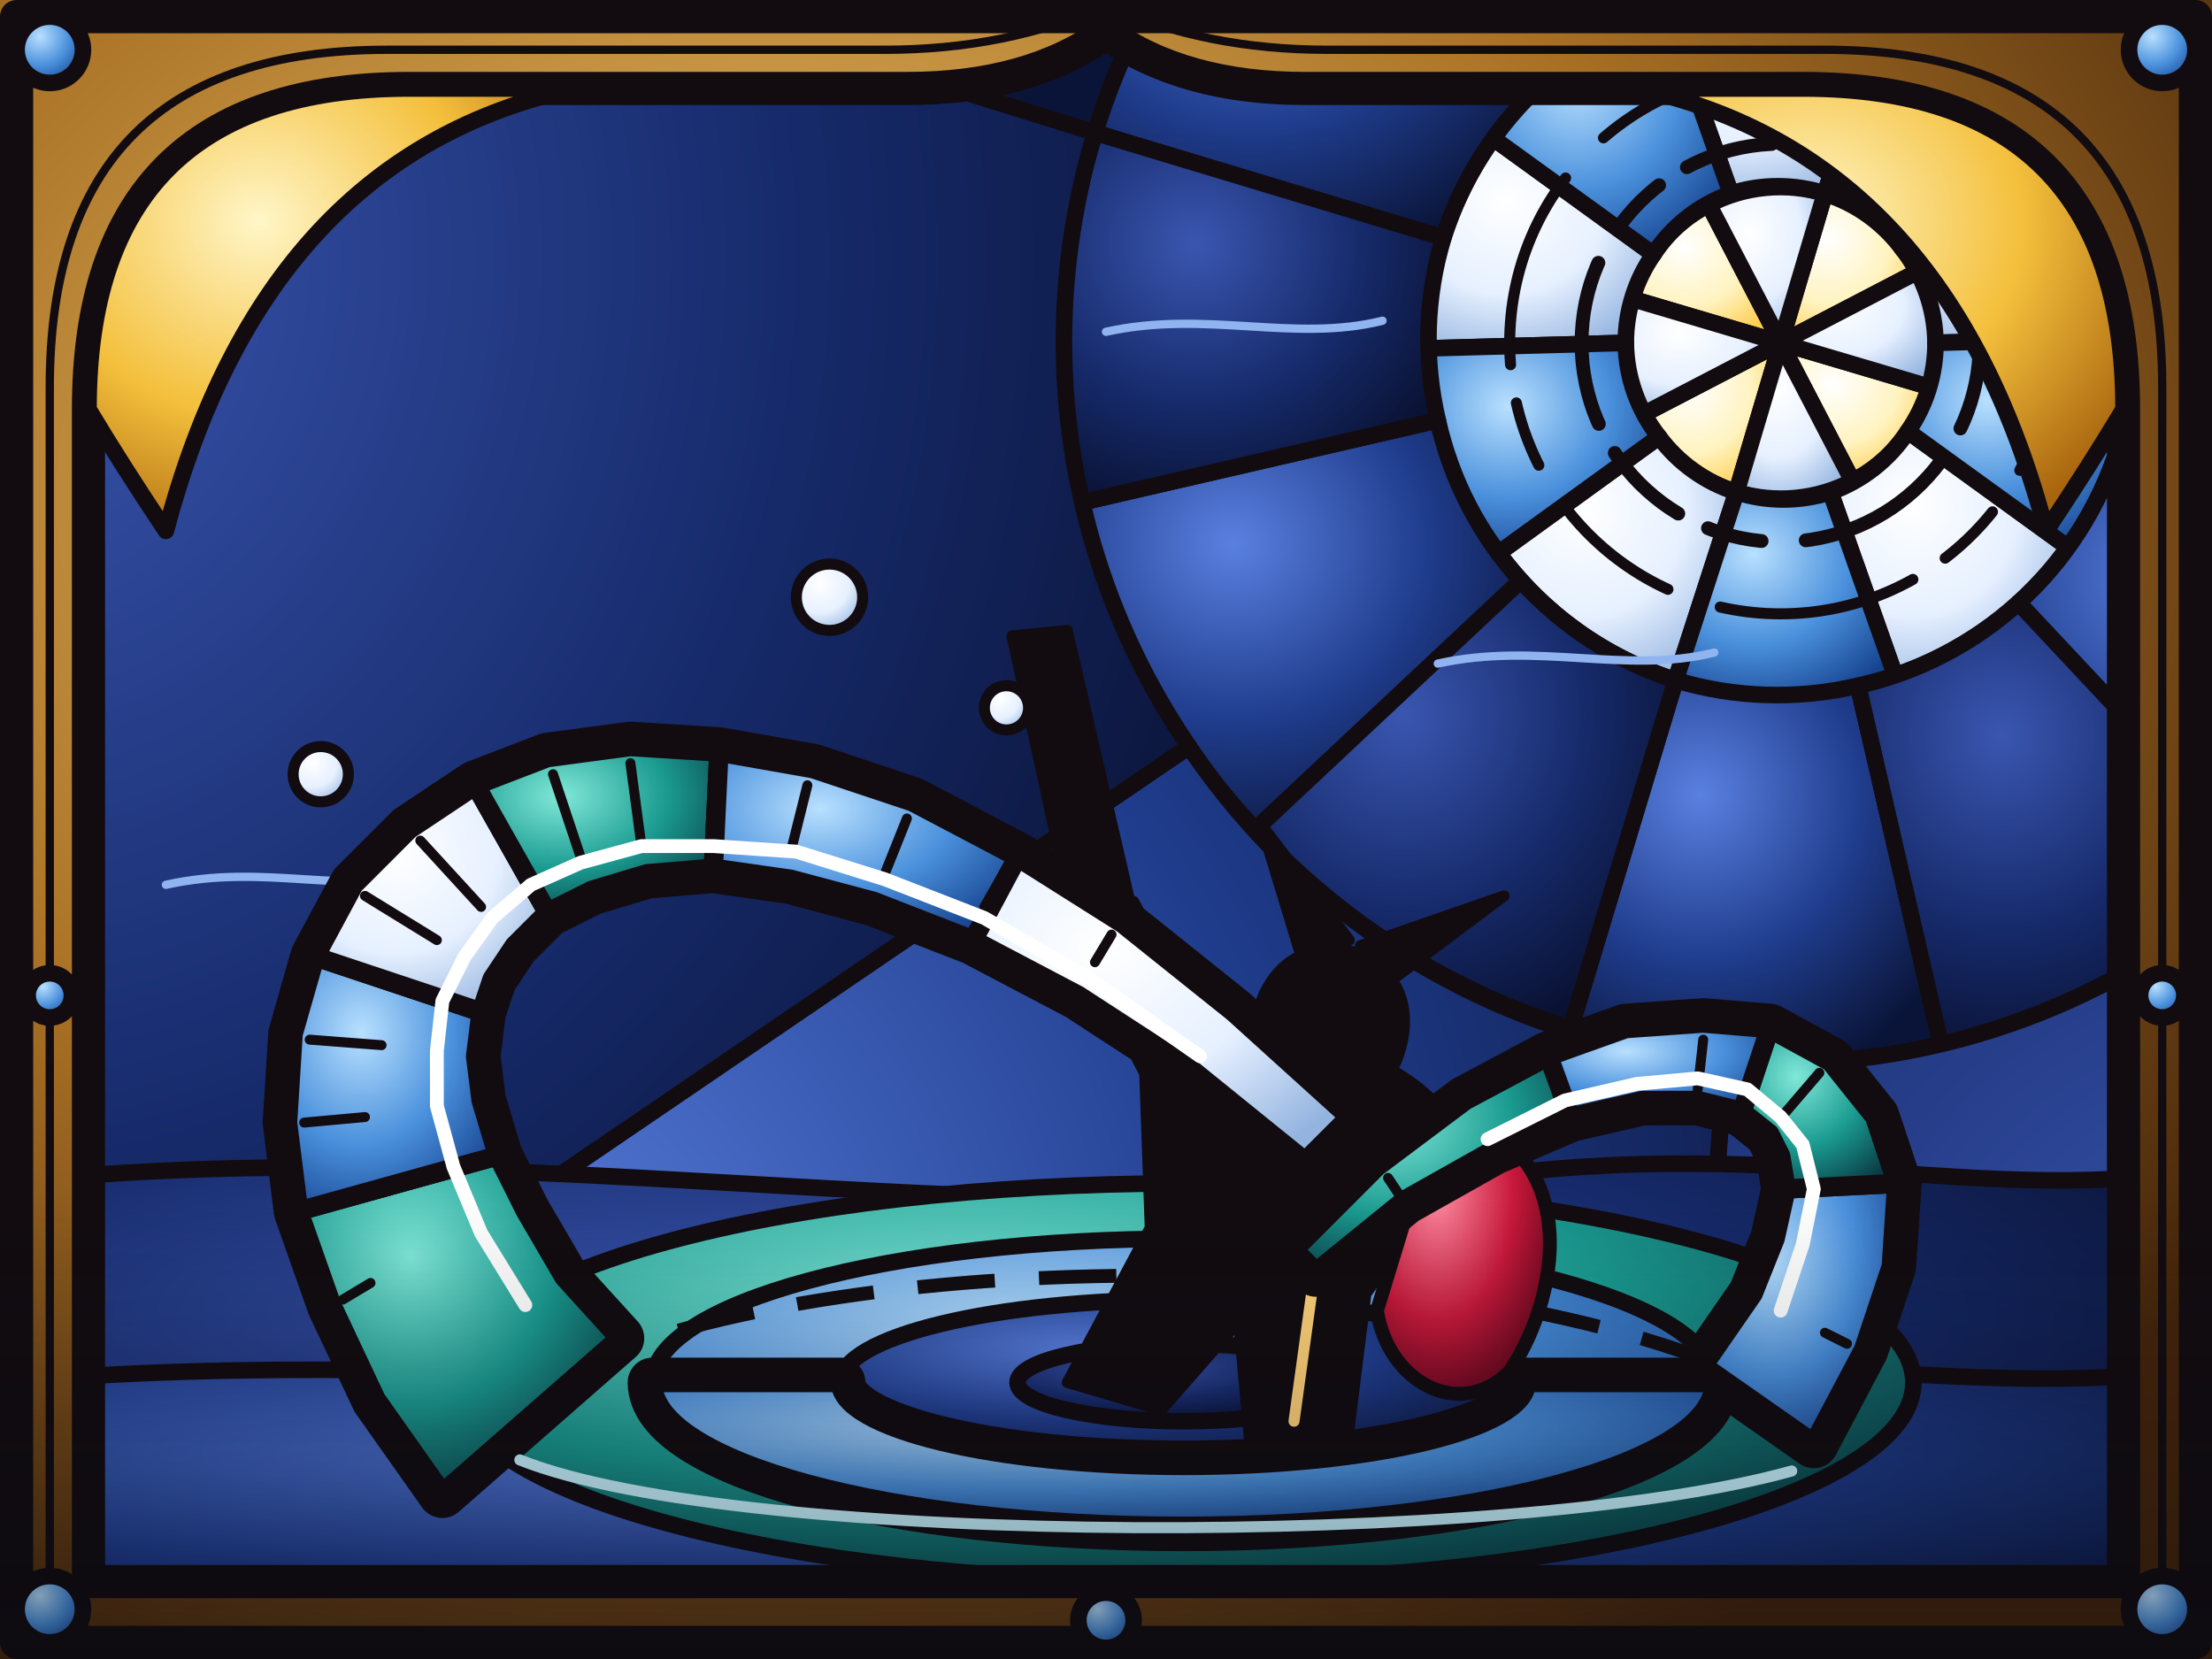
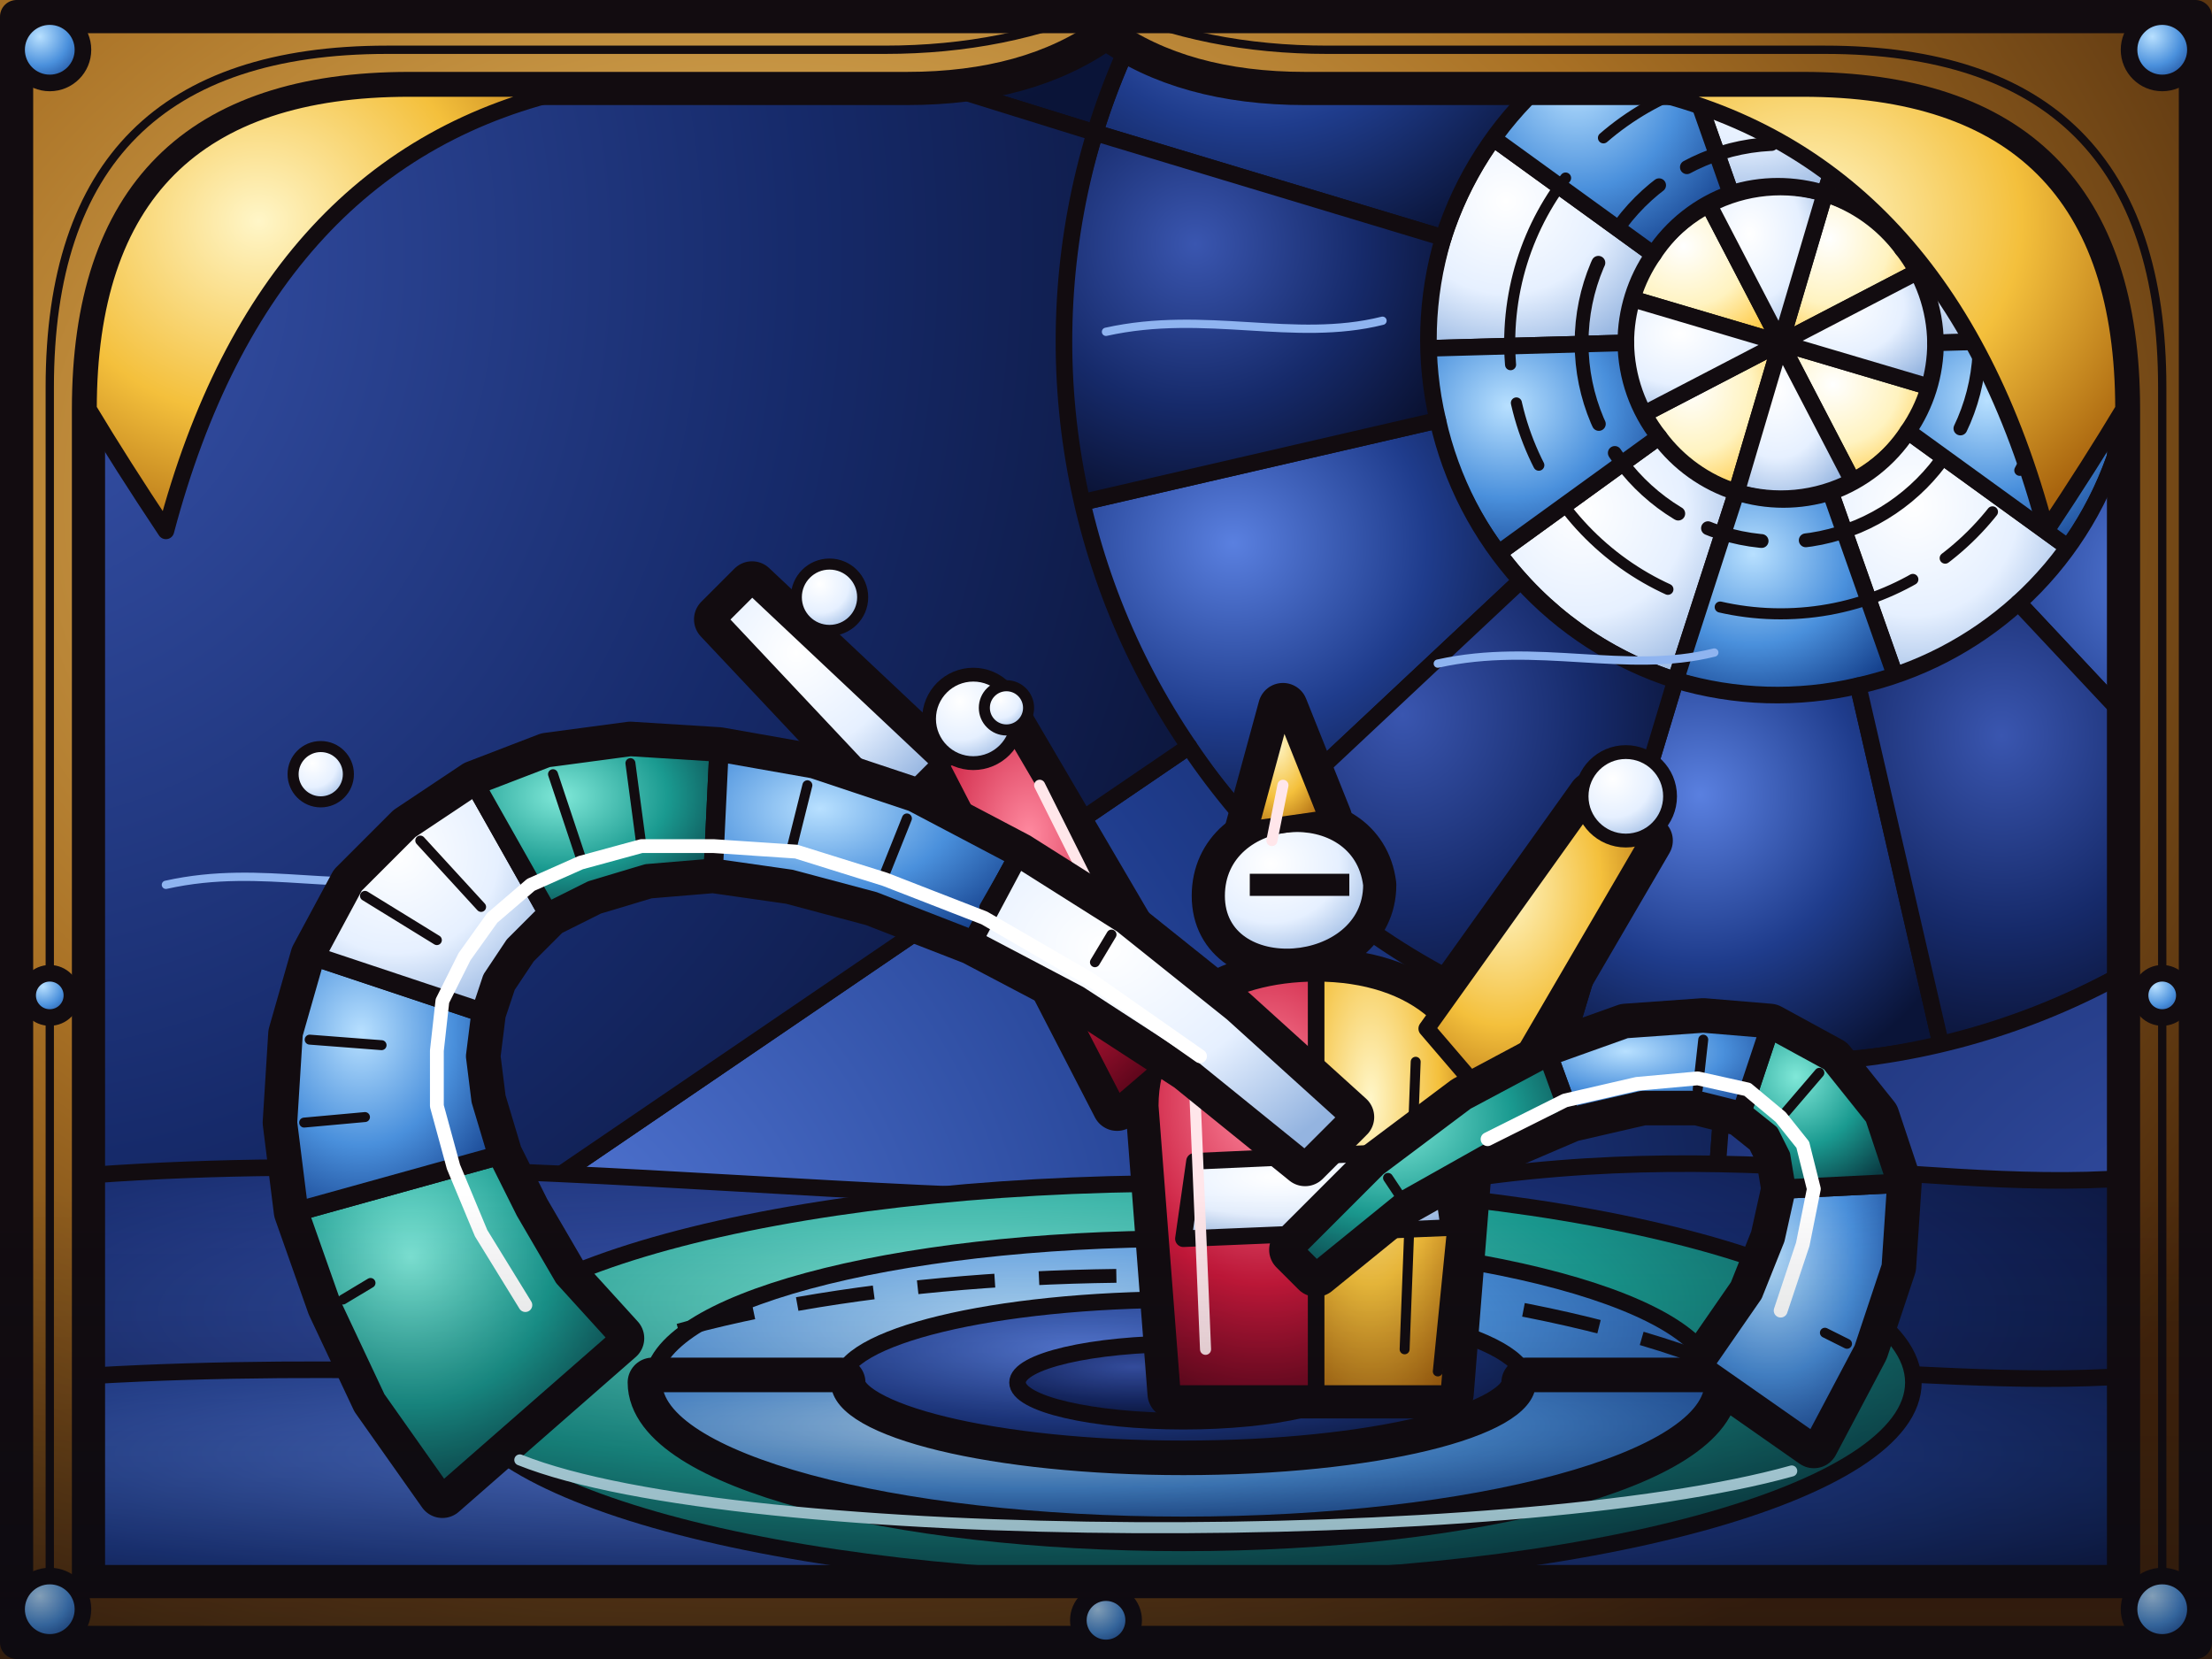
<svg xmlns="http://www.w3.org/2000/svg" width="400" height="300" viewBox="0 0 400 300" role="img" aria-labelledby="title desc">
  <defs>
    <linearGradient id="shade" x2="0" y2="1">
      <stop offset=".72" stop-color="#050812" stop-opacity="0" />
      <stop offset="1" stop-color="#050812" stop-opacity=".35" />
    </linearGradient>
  </defs>
  <g>
    <g stroke-linejoin="round">
      <defs>
        <radialGradient id="bronze" cx=".35" cy=".3" r=".8">
          <stop stop-color="#f0c870" />
          <stop offset=".55" stop-color="#a87024" />
          <stop offset="1" stop-color="#44240a" />
        </radialGradient>
      </defs>
      <defs>
        <radialGradient id="white" cx=".35" cy=".3" r=".8">
          <stop stop-color="#ffffff" />
          <stop offset=".55" stop-color="#fff3c0" />
          <stop offset="1" stop-color="#ffc840" />
        </radialGradient>
        <radialGradient id="pearl" cx=".35" cy=".3" r=".8">
          <stop stop-color="#ffffff" />
          <stop offset=".55" stop-color="#e6f0ff" />
          <stop offset="1" stop-color="#94b4e0" />
        </radialGradient>
        <radialGradient id="sky" cx=".35" cy=".3" r=".8">
          <stop stop-color="#b8e0ff" />
          <stop offset=".55" stop-color="#4a90dc" />
          <stop offset="1" stop-color="#16428e" />
        </radialGradient>
        <radialGradient id="deep" cx=".35" cy=".3" r=".8">
          <stop stop-color="#5a80e0" />
          <stop offset=".55" stop-color="#1f3c8c" />
          <stop offset="1" stop-color="#0a1438" />
        </radialGradient>
        <radialGradient id="navy" cx=".35" cy=".3" r=".8">
          <stop stop-color="#3a56b0" />
          <stop offset=".55" stop-color="#162a6a" />
          <stop offset="1" stop-color="#080e2a" />
        </radialGradient>
        <radialGradient id="teal" cx=".35" cy=".3" r=".8">
          <stop stop-color="#80e8d8" />
          <stop offset=".55" stop-color="#1a9a90" />
          <stop offset="1" stop-color="#0a3c44" />
        </radialGradient>
        <radialGradient id="violet" cx=".35" cy=".3" r=".8">
          <stop stop-color="#8a70d0" />
          <stop offset=".55" stop-color="#3e2a80" />
          <stop offset="1" stop-color="#140c34" />
        </radialGradient>
        <radialGradient id="ruby" cx=".35" cy=".3" r=".8">
          <stop stop-color="#ff8aa0" />
          <stop offset=".55" stop-color="#c8183a" />
          <stop offset="1" stop-color="#520418" />
        </radialGradient>
        <radialGradient id="gold" cx=".35" cy=".3" r=".8">
          <stop stop-color="#fff6c8" />
          <stop offset=".55" stop-color="#f4c03c" />
          <stop offset="1" stop-color="#a8640e" />
        </radialGradient>
      </defs>
      <rect width="400" height="300" fill="#120c10" />
      <g stroke="#120c10" stroke-width="3" stroke-linejoin="round">
        <g fill="url(#white)">
          <path d="M322 62L349 70A28 28 0 0 1 335 87Z" />
          <path d="M322 62L314 89A28 28 0 0 1 297 75Z" />
          <path d="M322 62L295 54A28 28 0 0 1 309 37Z" />
          <path d="M322 62L330 35A28 28 0 0 1 347 49Z" />
        </g>
        <g fill="url(#pearl)">
          <path d="M322 62L335 87A28 28 0 0 1 314 89Z" />
          <path d="M322 62L297 75A28 28 0 0 1 295 54Z" />
          <path d="M322 62L309 37A28 28 0 0 1 330 35Z" />
          <path d="M322 62L347 49A28 28 0 0 1 349 70Z" />
          <path d="M374 99A64 64 0 0 1 343 123L331 89A28 28 0 0 0 345 78Z" />
          <path d="M303 123A64 64 0 0 1 271 100L300 79A28 28 0 0 0 314 89Z" />
          <path d="M258 63A64 64 0 0 1 270 25L299 46A28 28 0 0 0 294 62Z" />
          <path d="M301 1A64 64 0 0 1 341 1L330 35A28 28 0 0 0 313 35Z" />
          <path d="M373 24A64 64 0 0 1 386 61L350 62A28 28 0 0 0 344 45Z" />
        </g>
        <g fill="url(#sky)">
          <path d="M343 123A64 64 0 0 1 303 123L314 89A28 28 0 0 0 331 89Z" />
          <path d="M271 100A64 64 0 0 1 258 63L294 62A28 28 0 0 0 300 79Z" />
          <path d="M270 25A64 64 0 0 1 301 1L313 35A28 28 0 0 0 299 46Z" />
          <path d="M341 1A64 64 0 0 1 373 24L344 45A28 28 0 0 0 330 35Z" />
          <path d="M386 61A64 64 0 0 1 374 99L345 78A28 28 0 0 0 350 62Z" />
        </g>
        <g fill="url(#deep)">
          <path d="M446 100A130 130 0 0 1 410 157L365 109A64 64 0 0 0 383 81Z" />
          <path d="M351 189A130 130 0 0 1 284 186L303 123A64 64 0 0 0 336 124Z" />
          <path d="M227 150A130 130 0 0 1 195 91L260 76A64 64 0 0 0 275 105Z" />
          <path d="M198 24A130 130 0 0 1 234 -33L279 15A64 64 0 0 0 261 43Z" />
          <path d="M417 -26A130 130 0 0 1 449 33L384 48A64 64 0 0 0 369 19Z" />
          <path d="M289 501A440 440 0 0 1 -42 310L215 135A130 130 0 0 0 312 192Z" />
          <path d="M-98 -68A440 440 0 0 1 162 -348L275 -59A130 130 0 0 0 198 24Z" />
        </g>
        <g fill="url(#navy)">
          <path d="M410 157A130 130 0 0 1 351 189L336 124A64 64 0 0 0 365 109Z" />
          <path d="M284 186A130 130 0 0 1 227 150L275 105A64 64 0 0 0 303 123Z" />
          <path d="M195 91A130 130 0 0 1 198 24L261 43A64 64 0 0 0 260 76Z" />
          <path d="M234 -33A130 130 0 0 1 293 -65L308 0A64 64 0 0 0 279 15Z" />
          <path d="M360 -62A130 130 0 0 1 417 -26L369 19A64 64 0 0 0 341 1Z" />
          <path d="M449 33A130 130 0 0 1 446 100L383 81A64 64 0 0 0 384 48Z" />
          <path d="M644 362A440 440 0 0 1 289 501L312 192A130 130 0 0 0 417 150Z" />
          <path d="M-42 310A440 440 0 0 1 -98 -68L198 24A130 130 0 0 0 215 135Z" />
        </g>
        <path d="M0 300V214C90 204 180 224 260 214C320 204 360 219 400 211V300Z" fill="url(#navy)" />
        <path d="M0 300V250C90 242 180 258 260 250C320 242 360 254 400 247V300Z" fill="url(#deep)" />
      </g>
      <g fill="none" stroke="#120c10" stroke-linecap="round">
        <circle cx="322" cy="62" r="36" stroke-width="2.5" stroke-dasharray="16 6 30 8 10 6" />
        <circle cx="322" cy="62" r="49" stroke-width="2" stroke-dasharray="24 9 12 7 36 10" />
      </g>
      <g fill="none" stroke-linecap="round">
        <path d="M30 160C48 156 62 162 80 158M200 60C218 56 234 62 250 58M260 120C278 116 294 122 310 118" stroke="#8fb4f0" stroke-width="1.5" />
      </g>
      <g stroke="#120c10" stroke-width="3" stroke-linejoin="round">
        <path d="M82 250A132 36 0 0 1 346 250A132 36 0 0 1 82 250Z" fill="url(#teal)" />
        <path d="M118 250A96 26 0 0 1 310 250A96 26 0 0 1 118 250Z" fill="url(#sky)" />
        <path d="M152 250A62 15 0 0 1 276 250A62 15 0 0 1 152 250Z" fill="url(#deep)" />
        <path d="M184 250A30 7 0 0 1 244 250A30 7 0 0 1 184 250Z" fill="url(#navy)" />
      </g>
      <path d="M102 248C154 224 274 224 326 254" fill="none" stroke="#120c10" stroke-width="2.5" stroke-dasharray="14 8" />
-       <path d="M243 266L247 234L263 211C269 192 213 175 207 194L208 222L193 250L210 255L224 239L226 261ZM252 193C262 171 231 162 227 185ZM252 177L272 162L246 171ZM235 172L228 149L244 170ZM218 188L205 163L194 169L209 198ZM205 166L193 114L183 115L195 170Z" fill="#120c10" stroke="#120c10" stroke-width="2" stroke-linejoin="round" />
-       <path d="M260 201C286 206 283 233 273 248C264 257 251 250 249 237Z" fill="url(#ruby)" stroke="#120c10" stroke-width="2.5" />
-       <path d="M234 257L238 228L252 208" fill="none" stroke="#ffd27a" stroke-width="2" stroke-linecap="round" />
      <g data-figure="1">
+         <g transform="translate(26 -4)">
+           <g fill="#120c10" stroke="#120c10" stroke-width="9" stroke-linejoin="round">
+             <path d="M186 256L182 204C182 188 196 180 212 180C230 180 242 190 240 206L236 256Z" />
+             <path d="M194 166C194 150 220 148 222 164C222 180 194 182 194 166Z" />
+             <path d="M200 154L206 132L214 152Z" />
+             <path d="M190 192L156 134L144 142L176 204Z" />
+             <path d="M232 190L262 148L272 156L244 204Z" />
+             <path d="M136 150L104 116L110 110L144 142Z" />
+           </g>
+           <g stroke="#120c10" stroke-width="3" stroke-linejoin="round">
+             <path d="M186 256L182 204C182 188 196 180 212 180C230 180 242 190 240 206L236 256Z" fill="url(#ruby)" />
+             <path d="M212 180C230 180 242 190 240 206L236 256L212 256Z" fill="url(#gold)" />
+             <path d="M190 192L156 134L144 142L176 204Z" fill="url(#ruby)" />
+             <path d="M232 190L262 148L272 156L244 204Z" fill="url(#gold)" />
+             <path d="M194 166C194 150 220 148 222 164C222 180 194 182 194 166Z" fill="url(#pearl)" />
+             <path d="M200 154L206 132L214 152Z" fill="url(#gold)" />
+             <path d="M136 150L104 116L110 110L144 142Z" fill="url(#pearl)" />
+             <path d="M190 214L234 212L236 226L188 228Z" fill="url(#pearl)" />
+           </g>
+           <path d="M200 164H218" stroke="#120c10" stroke-width="4" />
+           <g fill="url(#pearl)" stroke="#120c10" stroke-width="2.5">
+             <circle cx="150" cy="134" r="8" />
+             <circle cx="268" cy="148" r="8" />
+           </g>
+           <g fill="none" stroke-linecap="round">
+             <path d="M190 200L192 248M162 146L182 186M204 156L206 146" stroke="#ffe6ea" stroke-width="2" />
+             <path d="M230 196L228 248M238 212L234 252" stroke="#120c10" stroke-width="1.8" />
+           </g>
+         </g>
        <g fill="#120c10" stroke="#120c10" stroke-width="9" stroke-linejoin="round">
          <path d="M118 250A96 26 0 0 0 310 250L276 250A62 15 0 0 1 152 250Z" />
          <path d="M112 242L102 231L95 219L90 209L87 199L86 191L87 183L89 177L93 171L99 165L107 161L117 158L129 157L143 159L158 163L176 170L195 180L215 193L236 210L244 202L223 183L203 167L184 155L165 145L147 139L130 136L114 135L99 137L86 142L74 150L64 160L57 173L53 187L52 203L54 219L60 236L68 253L80 270Z" />
          <path d="M328 261L337 244L342 229L343 214L339 202L331 192L320 186L308 185L294 186L280 191L265 199L249 211L234 226L238 230L254 217L270 208L284 202L297 199L307 199L315 201L320 205L322 209L323 215L321 224L317 234L308 247Z" />
        </g>
        <g stroke="#120c10" stroke-width="3.5" stroke-linejoin="round">
          <path d="M118 250A96 26 0 0 0 310 250L276 250A62 15 0 0 1 152 250Z" fill="url(#sky)" />
          <path d="M112 242L102 231L95 219L90 209L54 219L60 236L68 253L80 270Z" fill="url(#teal)" />
          <path d="M90 209L87 199L86 191L87 183L57 173L53 187L52 203L54 219Z" fill="url(#sky)" />
          <path d="M87 183L89 177L93 171L99 165L86 142L74 150L64 160L57 173Z" fill="url(#pearl)" />
          <path d="M99 165L107 161L117 158L129 157L130 136L114 135L99 137L86 142Z" fill="url(#teal)" />
          <path d="M129 157L143 159L158 163L176 170L184 155L165 145L147 139L130 136Z" fill="url(#sky)" />
          <path d="M176 170L195 180L215 193L236 210L244 202L223 183L203 167L184 155Z" fill="url(#pearl)" />
          <path d="M328 261L337 244L342 229L343 214L323 215L321 224L317 234L308 247Z" fill="url(#sky)" />
          <path d="M343 214L339 202L331 192L320 186L315 201L320 205L322 209L323 215Z" fill="url(#teal)" />
          <path d="M320 186L308 185L294 186L280 191L284 202L297 199L307 199L315 201Z" fill="url(#sky)" />
          <path d="M280 191L265 199L249 211L234 226L238 230L254 217L270 208L284 202Z" fill="url(#teal)" />
        </g>
        <g fill="none" stroke-linecap="round">
          <path d="M62 235l5 -3M57 218l8 -2M55 203l11 -1M56 188l13 1M60 174l13 5M66 162l13 8M76 152l11 12M100 140l5 15M114 138l2 15M130 139l-1 14M146 142l-3 12M164 148l-4 10M182 157l-4 7M201 169l-3 5M334 243l-4 -2M340 214l-7 0M329 194l-6 7M308 188l-1 9M281 194l2 6M251 213l2 3" stroke="#120c10" stroke-width="1.8" />
          <path d="M95 236L87 223L82 211L79 200L79 190L80 181L84 173L89 166L96 160L105 156L116 153L129 153L144 154L160 159L178 166L197 177L217 191M322 237L326 225L328 215L326 207L322 202L316 197L307 195L296 196L283 199L269 206" stroke="#ffffff" stroke-width="2.5" />
          <path d="M94 264C134 280 274 280 324 266" stroke="#c8f4ff" stroke-width="2" />
        </g>
        <g fill="url(#pearl)" stroke="#120c10" stroke-width="2">
          <circle cx="150" cy="108" r="6" />
          <circle cx="182" cy="128" r="4" />
          <circle cx="58" cy="140" r="5" />
        </g>
      </g>
      <path d="M0 0H400V300H0ZM16 286V74Q16 16 74 16H164Q186 16 200 6Q214 16 236 16H326Q384 16 384 74V286Z" fill="url(#bronze)" fill-rule="evenodd" />
      <g fill="none" stroke="#120c10">
        <path d="M16 286V74Q16 16 74 16H164Q186 16 200 6Q214 16 236 16H326Q384 16 384 74V286Z" stroke-width="6" />
        <path d="M3 3H397V297H3Z" stroke-width="6" />
        <path stroke-width="1.5" d="M9 290V70Q9 9 70 9H160Q182 9 200 1M391 290V70Q391 9 330 9H240Q218 9 200 1" />
      </g>
      <g stroke="#120c10" stroke-width="3">
        <path d="M16 74Q16 16 74 16H104Q48 28 30 96Q22 84 16 74Z" fill="url(#gold)" />
        <path d="M384 74Q384 16 326 16H296Q352 28 370 96Q378 84 384 74Z" fill="url(#gold)" />
        <circle cx="9" cy="9" r="6" fill="url(#sky)" />
        <circle cx="391" cy="9" r="6" fill="url(#sky)" />
        <circle cx="9" cy="291" r="6" fill="url(#sky)" />
        <circle cx="391" cy="291" r="6" fill="url(#sky)" />
        <circle cx="200" cy="293" r="5" fill="url(#sky)" />
        <circle cx="9" cy="180" r="4" fill="url(#sky)" />
        <circle cx="391" cy="180" r="4" fill="url(#sky)" />
      </g>
    </g>
    <rect width="400" height="300" fill="url(#shade)" />
  </g>
</svg>
